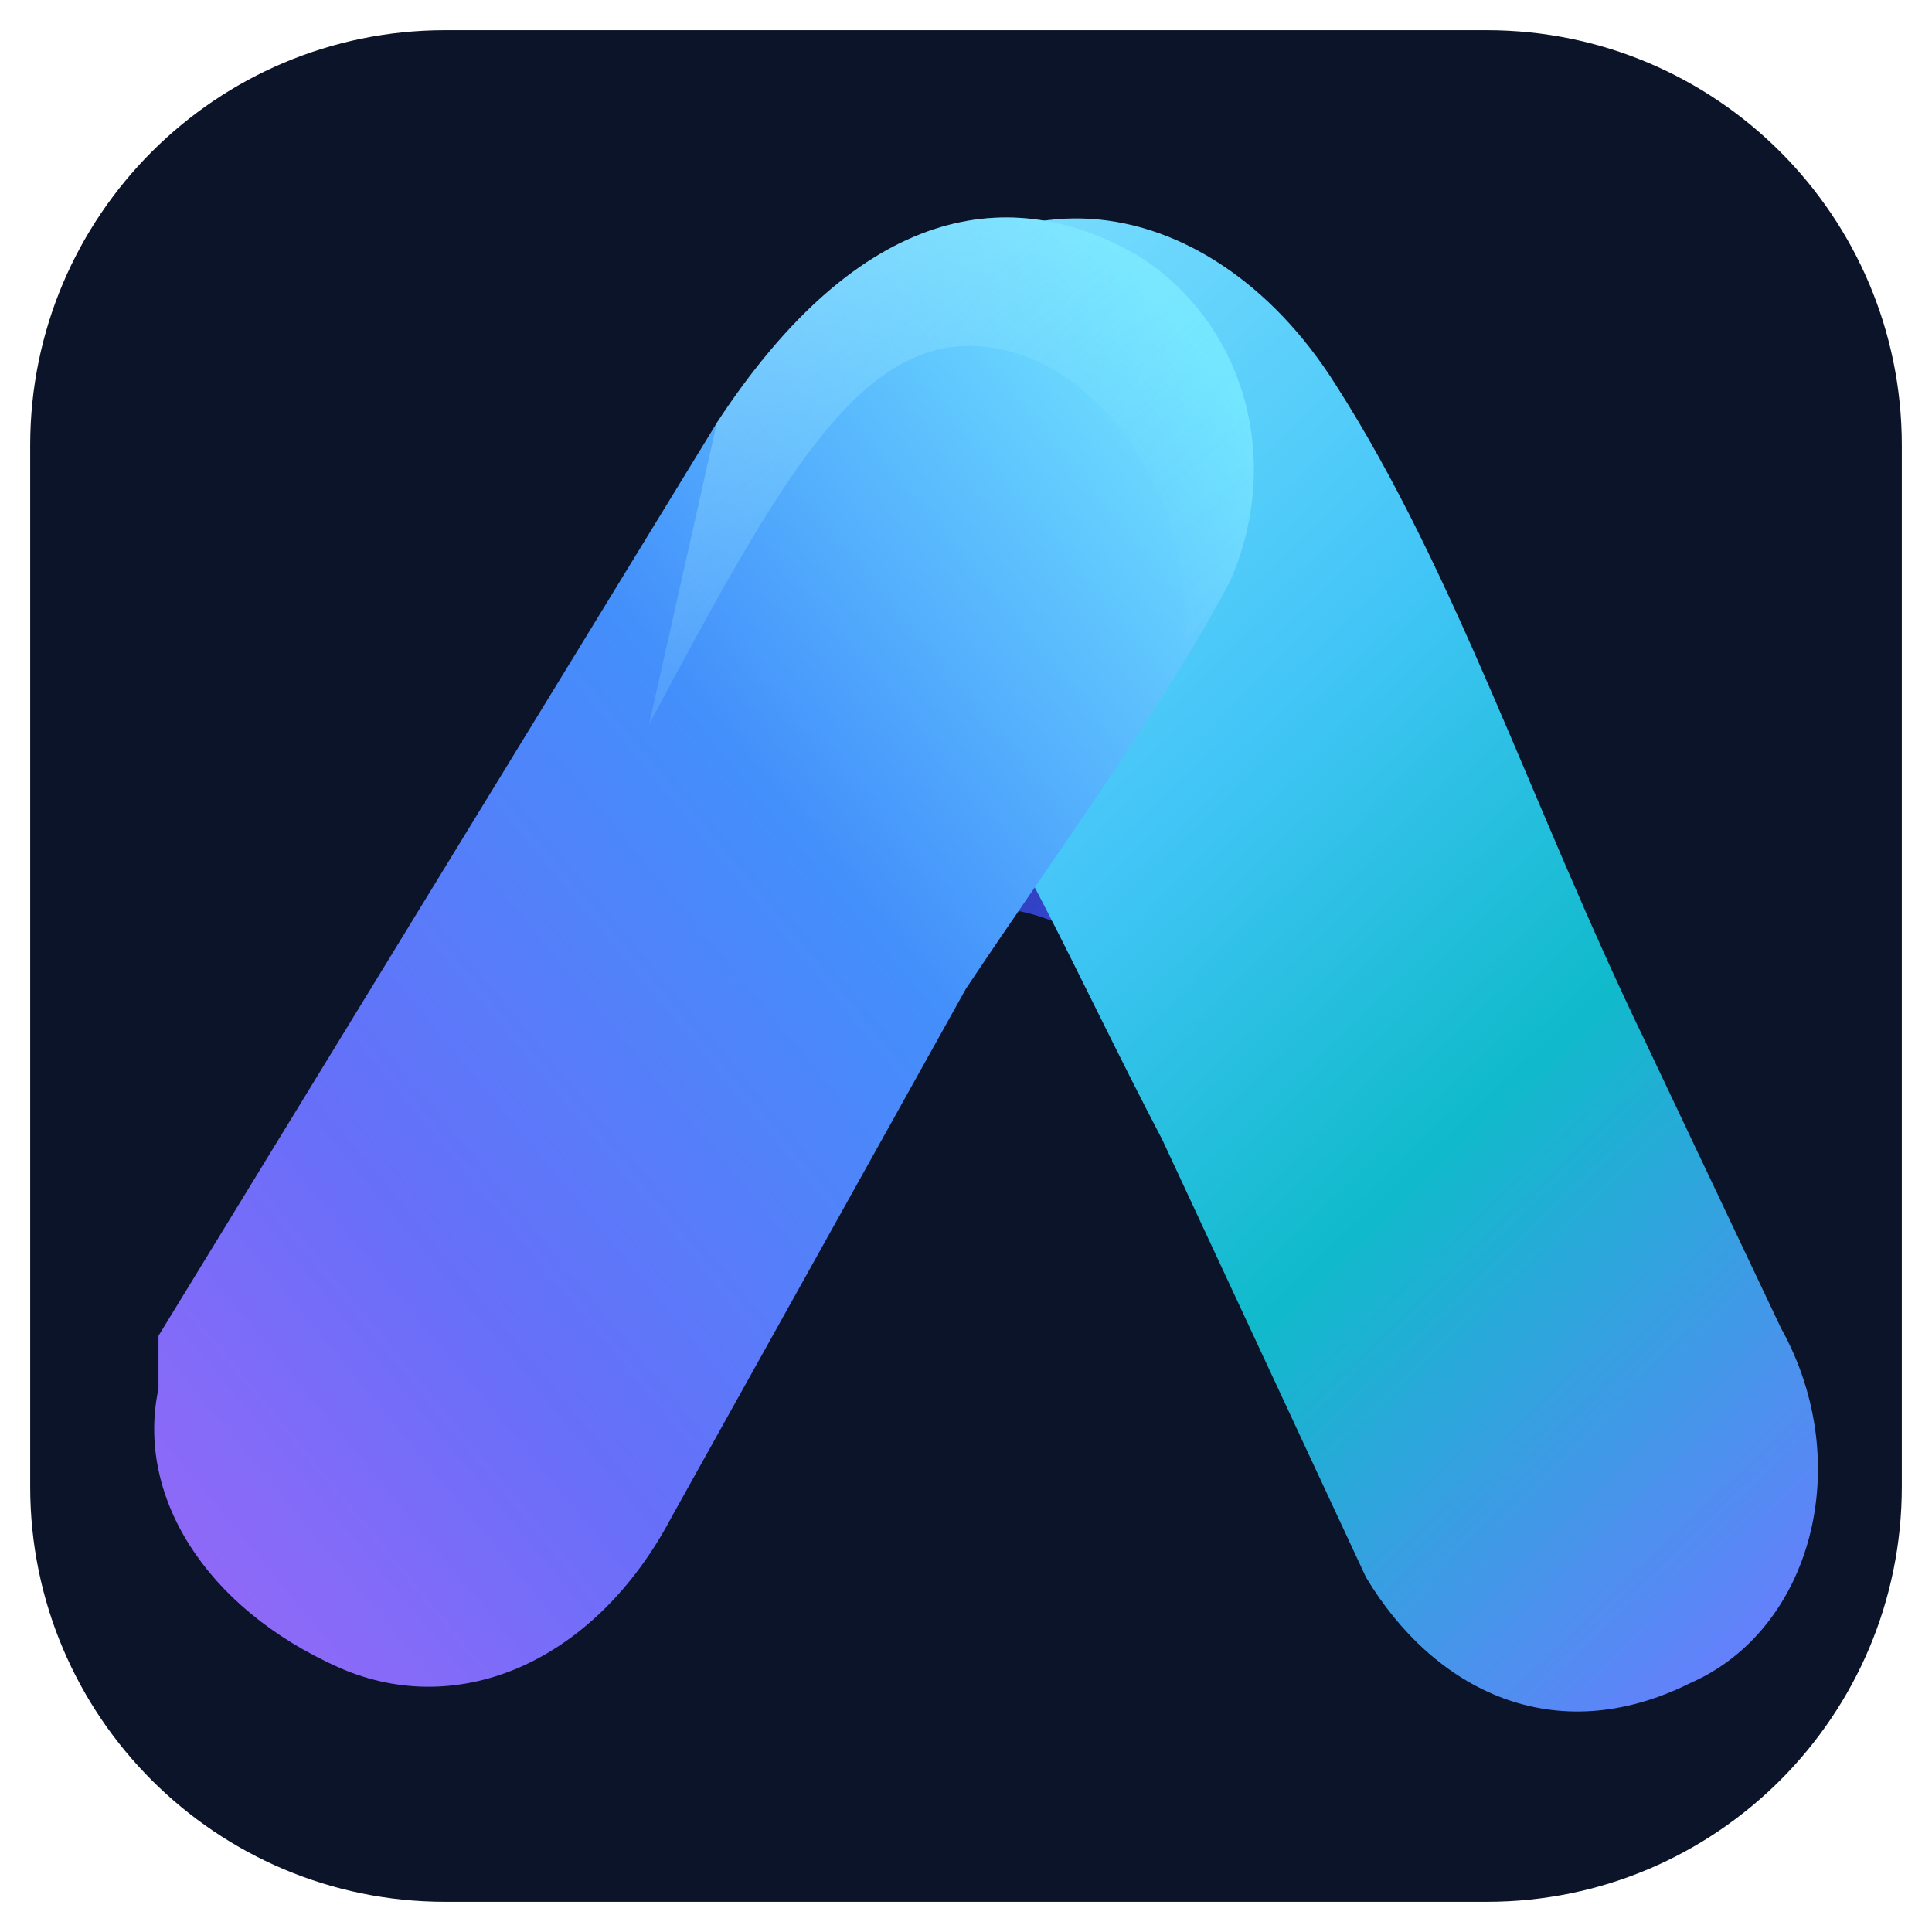
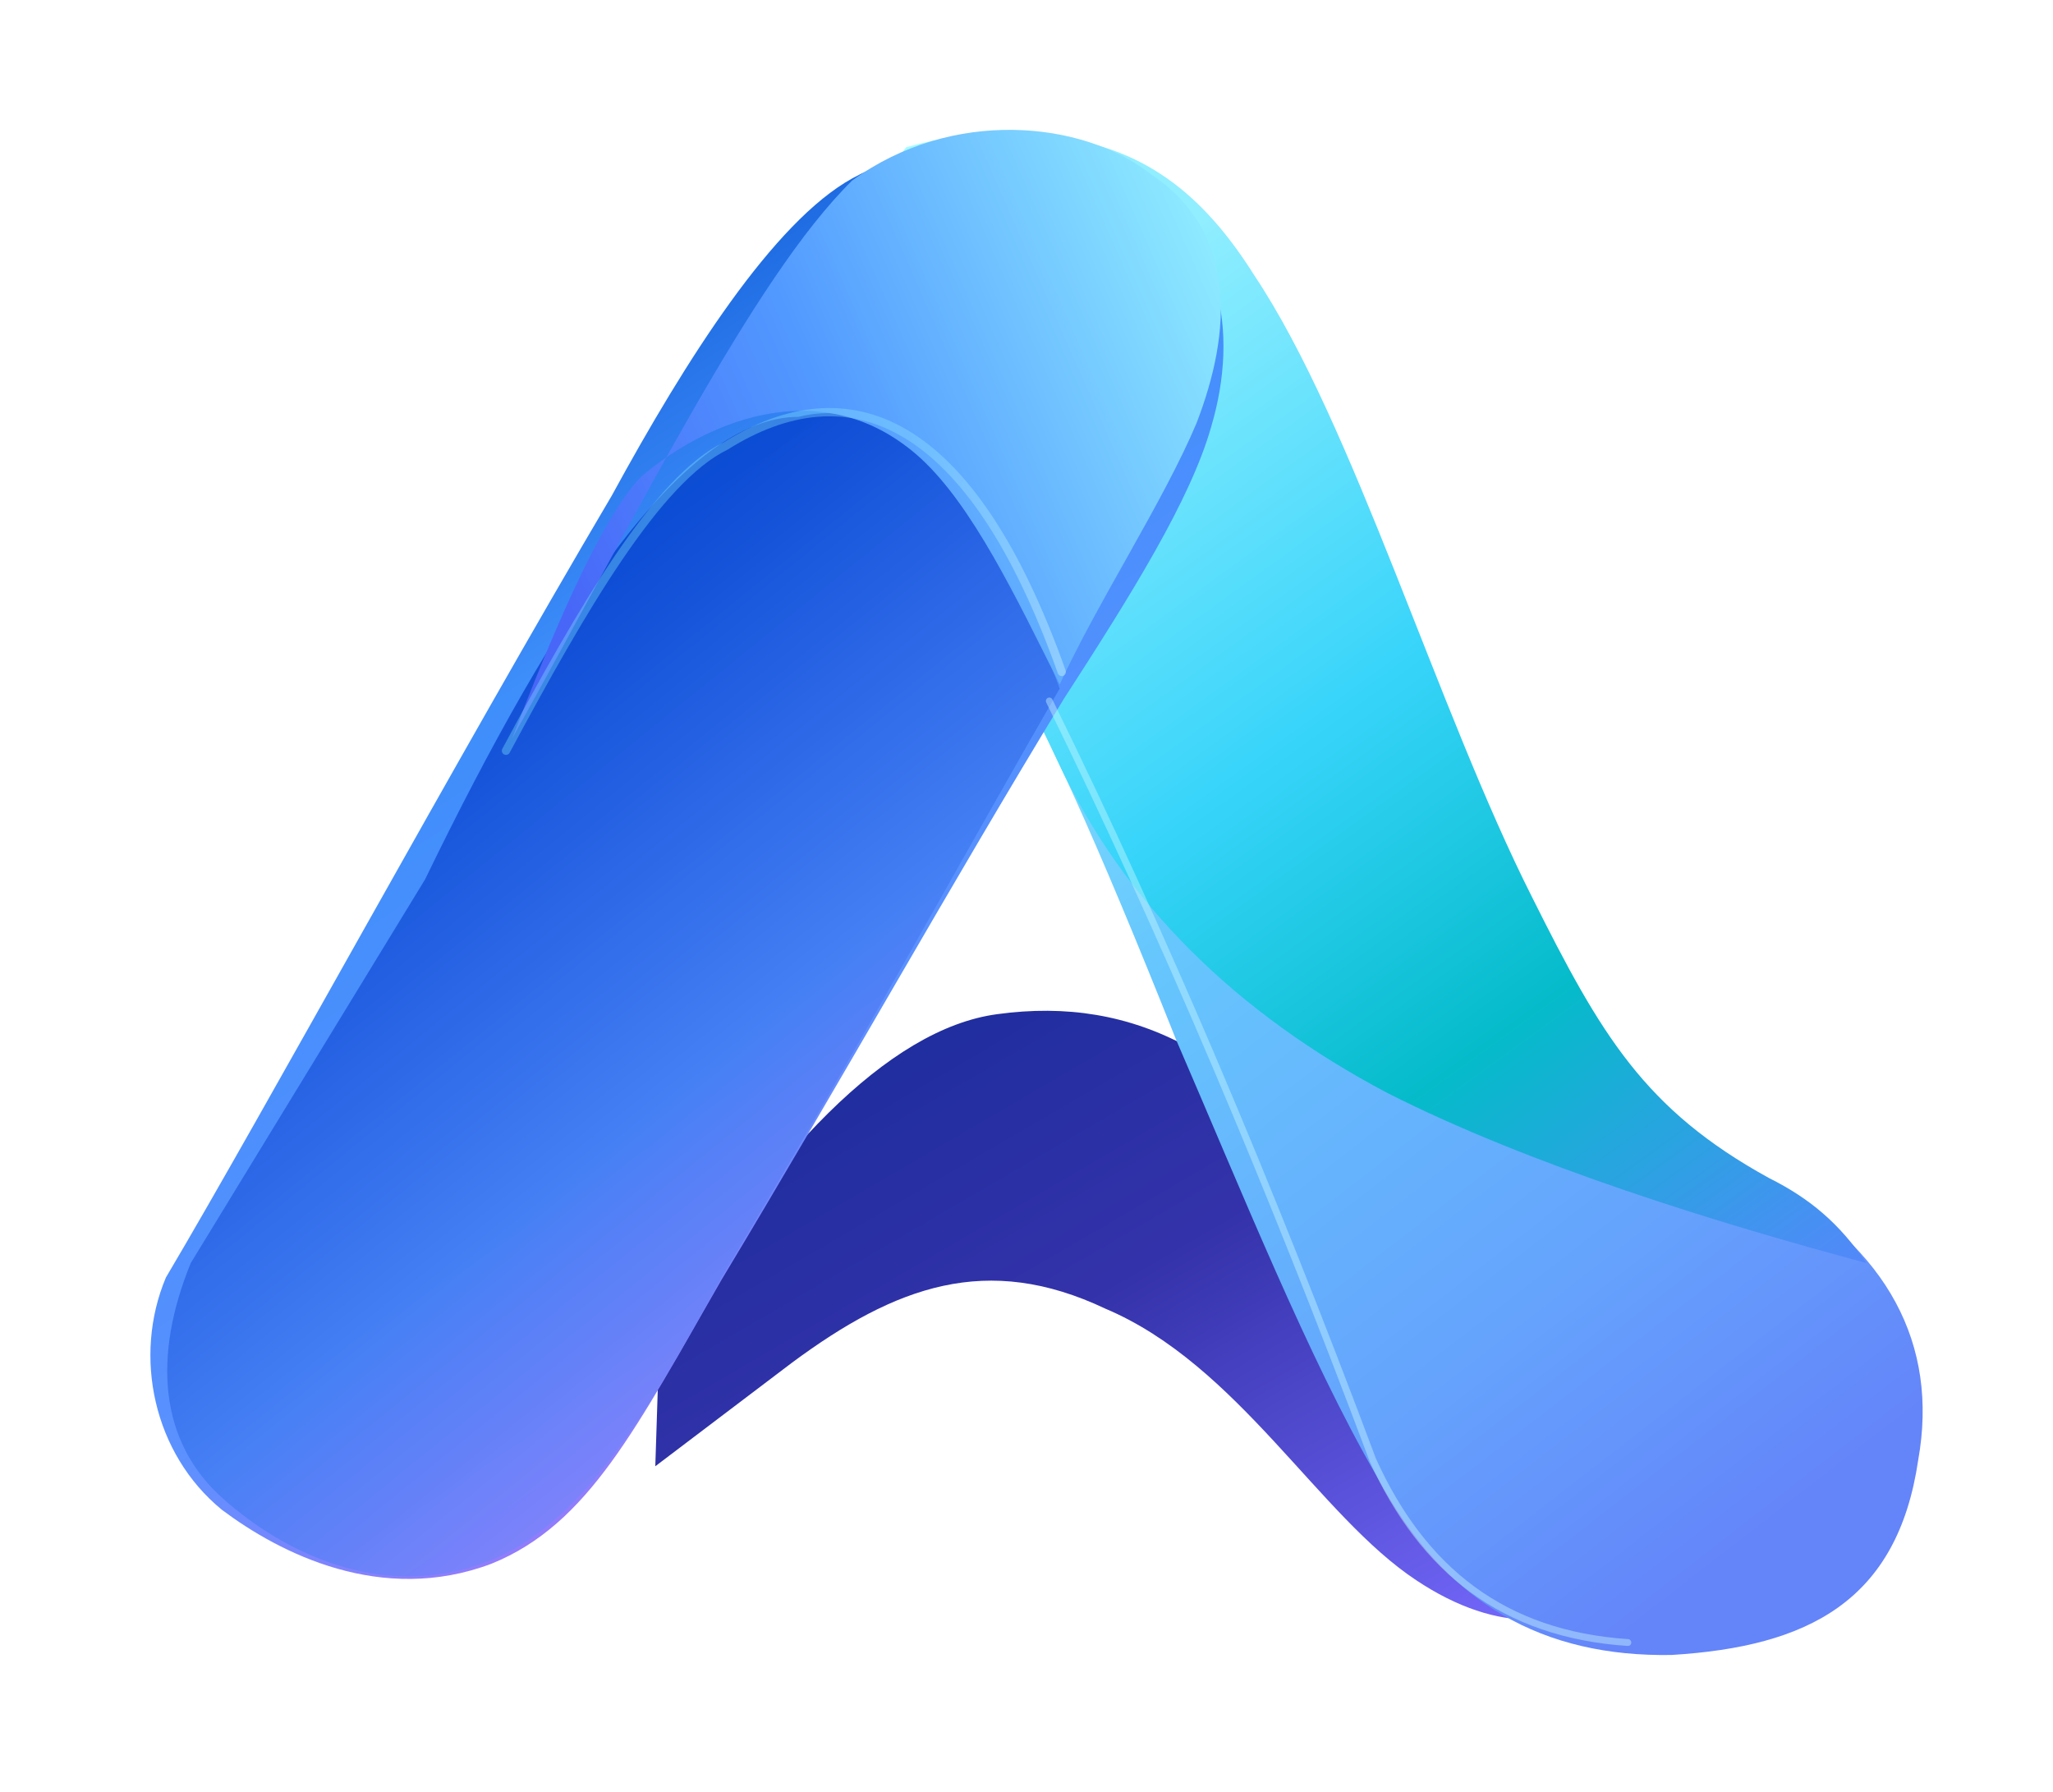
- <svg xmlns="http://www.w3.org/2000/svg" width="256" height="256" viewBox="0 0 256 256" role="img" aria-labelledby="brandTitle">
+ <svg xmlns="http://www.w3.org/2000/svg" viewBox="0 0 990 864" role="img" aria-labelledby="mark-title">
  <defs>
-     <linearGradient id="left" x1="0.05" y1="1" x2="0.90" y2="0.05">
-       <stop offset="0" stop-color="#9768F8" />
-       <stop offset="0.28" stop-color="#676FF9" />
-       <stop offset="0.62" stop-color="#438FFB" />
-       <stop offset="1" stop-color="#71E6FF" />
+     <linearGradient id="bridge" x1=".03" y1=".05" x2=".90" y2="1">
+       <stop stop-color="#182c9a" />
+       <stop offset=".46" stop-color="#3432aa" />
+       <stop offset="1" stop-color="#7367fa" />
    </linearGradient>
-     <linearGradient id="right" x1="0.2" y1="0.02" x2="0.94" y2="1">
-       <stop offset="0" stop-color="#80DFFF" />
-       <stop offset="0.37" stop-color="#42C5F7" />
-       <stop offset="0.63" stop-color="#10BACB" />
-       <stop offset="1" stop-color="#6A7CFF" />
+     <linearGradient id="left" x1=".09" y1=".10" x2=".54" y2="1">
+       <stop stop-color="#004aca" />
+       <stop offset=".36" stop-color="#3e8efb" />
+       <stop offset=".70" stop-color="#5b91ff" />
+       <stop offset="1" stop-color="#ad72fa" />
    </linearGradient>
-     <linearGradient id="fold" x1="0" y1="0" x2="0.8" y2="1">
-       <stop offset="0" stop-color="#131575" />
-       <stop offset="0.37" stop-color="#3445CB" />
-       <stop offset="0.8" stop-color="#7657DE" />
-       <stop offset="1" stop-color="#AB7DFF" />
+     <linearGradient id="face" x1=".12" y1=".05" x2=".71" y2="1">
+       <stop stop-color="#0348cd" />
+       <stop offset=".25" stop-color="#0c4bd4" />
+       <stop offset=".62" stop-color="#467ff5" />
+       <stop offset="1" stop-color="#a786ff" />
    </linearGradient>
-     <linearGradient id="highlight" x1="0" y1="0" x2="1" y2="1">
-       <stop stop-color="#BDF5FF" stop-opacity=".8" />
-       <stop offset=".7" stop-color="#89E8FF" stop-opacity=".08" />
-       <stop offset="1" stop-color="#fff" stop-opacity="0" />
+     <linearGradient id="top" x1="0" y1=".60" x2="1" y2=".22">
+       <stop stop-color="#4866f8" />
+       <stop offset=".43" stop-color="#5198ff" />
+       <stop offset="1" stop-color="#8deaff" />
+     </linearGradient>
+     <linearGradient id="right" x1=".40" y1="0" x2="1" y2="1">
+       <stop stop-color="#91eeff" />
+       <stop offset=".39" stop-color="#37d4fa" />
+       <stop offset=".68" stop-color="#05bbca" />
+       <stop offset="1" stop-color="#5388fa" />
+     </linearGradient>
+     <linearGradient id="right-base" x1=".25" y1=".1" x2=".8" y2=".97">
+       <stop stop-color="#a5fbff" />
+       <stop offset=".43" stop-color="#66c7fd" />
+       <stop offset=".78" stop-color="#65a3fd" />
+       <stop offset="1" stop-color="#6484f9" />
+     </linearGradient>
+     <linearGradient id="seam" x1="0" y1=".4" x2="1" y2=".7">
+       <stop stop-color="#78ebff" />
+       <stop offset=".58" stop-color="#90e5ff" />
+       <stop offset="1" stop-color="#deffff" />
    </linearGradient>
  </defs>
-   <rect x="4" y="4" width="248" height="248" rx="55" fill="#0B1428" />
-   <path d="M102 140 C120 111 146 115 162 145 L195 207 C202 221 217 228 230 216 C241 206 241 193 234 179 L204 117 C189 87 171 66 150 61 C133 58 115 71 105 94 Z" fill="url(#fold)" />
-   <path d="M112 49 C129 20 160 24 177 51 C193 76 203 107 218 138 L236 176 C246 194 240 216 224 223 C206 232 190 224 181 209 L154 151 C143 130 134 109 124 96 C118 90 108 87 99 93 L83 110 Z" fill="url(#right)" />
-   <path d="M21 177 L95 56 C114 27 134 24 151 34 C165 43 170 61 163 77 C154 94 140 113 128 131 L89 201 C79 220 61 228 45 221 C27 213 18 198 21 184 C21 181 21 179 21 177 Z" fill="url(#left)" />
-   <path d="M95 56 C114 27 134 24 151 34 C165 43 170 61 163 77 C161 80 159 83 157 85 C158 62 142 44 126 46 C112 48 102 66 86 96 Z" fill="url(#highlight)" opacity=".62" />
+   <path d="M318 645 C371 557 428 496 481 489 C547 480 602 508 654 585 C685 632 715 713 781 757 C761 788 722 788 683 762 C636 731 597 658 533 631 C476 604 432 620 382 657 L316 707Z" fill="url(#bridge)" />
+   <path d="M437 71 C508 51 567 75 604 132 C649 200 687 331 735 432 C769 502 789 535 853 570 C910 602 935 648 925 704 C915 772 872 794 806 798 C745 799 697 774 664 712 C631 655 599 575 567 501 C530 408 501 343 480 310 C444 259 410 252 370 278 L318 334 C338 245 373 151 437 71Z" fill="url(#right-base)" />
+   <path d="M508 66 C555 71 583 98 605 133 C653 205 693 342 739 433 C772 499 793 535 853 568 C873 578 887 590 900 609 C829 590 738 562 669 527 C597 489 542 436 510 367 C487 318 467 281 449 269 C495 207 563 141 508 66Z" fill="url(#right)" />
+   <path d="M80 616 C128 535 220 366 295 239 C331 173 373 107 411 86 C453 63 510 64 548 88 C588 113 598 159 584 206 C574 241 546 286 513 337 C457 429 407 519 348 617 C307 688 284 735 237 754 C184 774 135 749 107 728 C74 701 64 654 80 616Z" fill="url(#left)" />
+   <path d="M205 424 C268 294 330 201 385 201 C445 186 488 269 511 332 C466 410 416 502 348 616 C310 686 279 736 235 753 C183 773 135 747 108 723 C76 695 74 653 92 609Z" fill="url(#face)" opacity=".97" />
+   <path d="M247 356 C307 249 363 134 411 87 C459 52 522 58 555 84 C597 112 594 160 577 204 C561 242 530 289 511 330 C490 288 469 244 444 221 C399 180 343 201 309 230 C289 251 265 309 247 356Z" fill="url(#top)" />
+   <path d="M244 362 C281 293 317 231 350 215 C409 178 468 200 512 324" fill="none" stroke="url(#seam)" stroke-width="4" stroke-linecap="round" opacity=".36" />
+   <path d="M506 338 C561 450 613 573 662 704 C686 757 725 788 785 792" fill="none" stroke="#cdfbff" stroke-width="3.3" stroke-linecap="round" opacity=".42" />
</svg>
